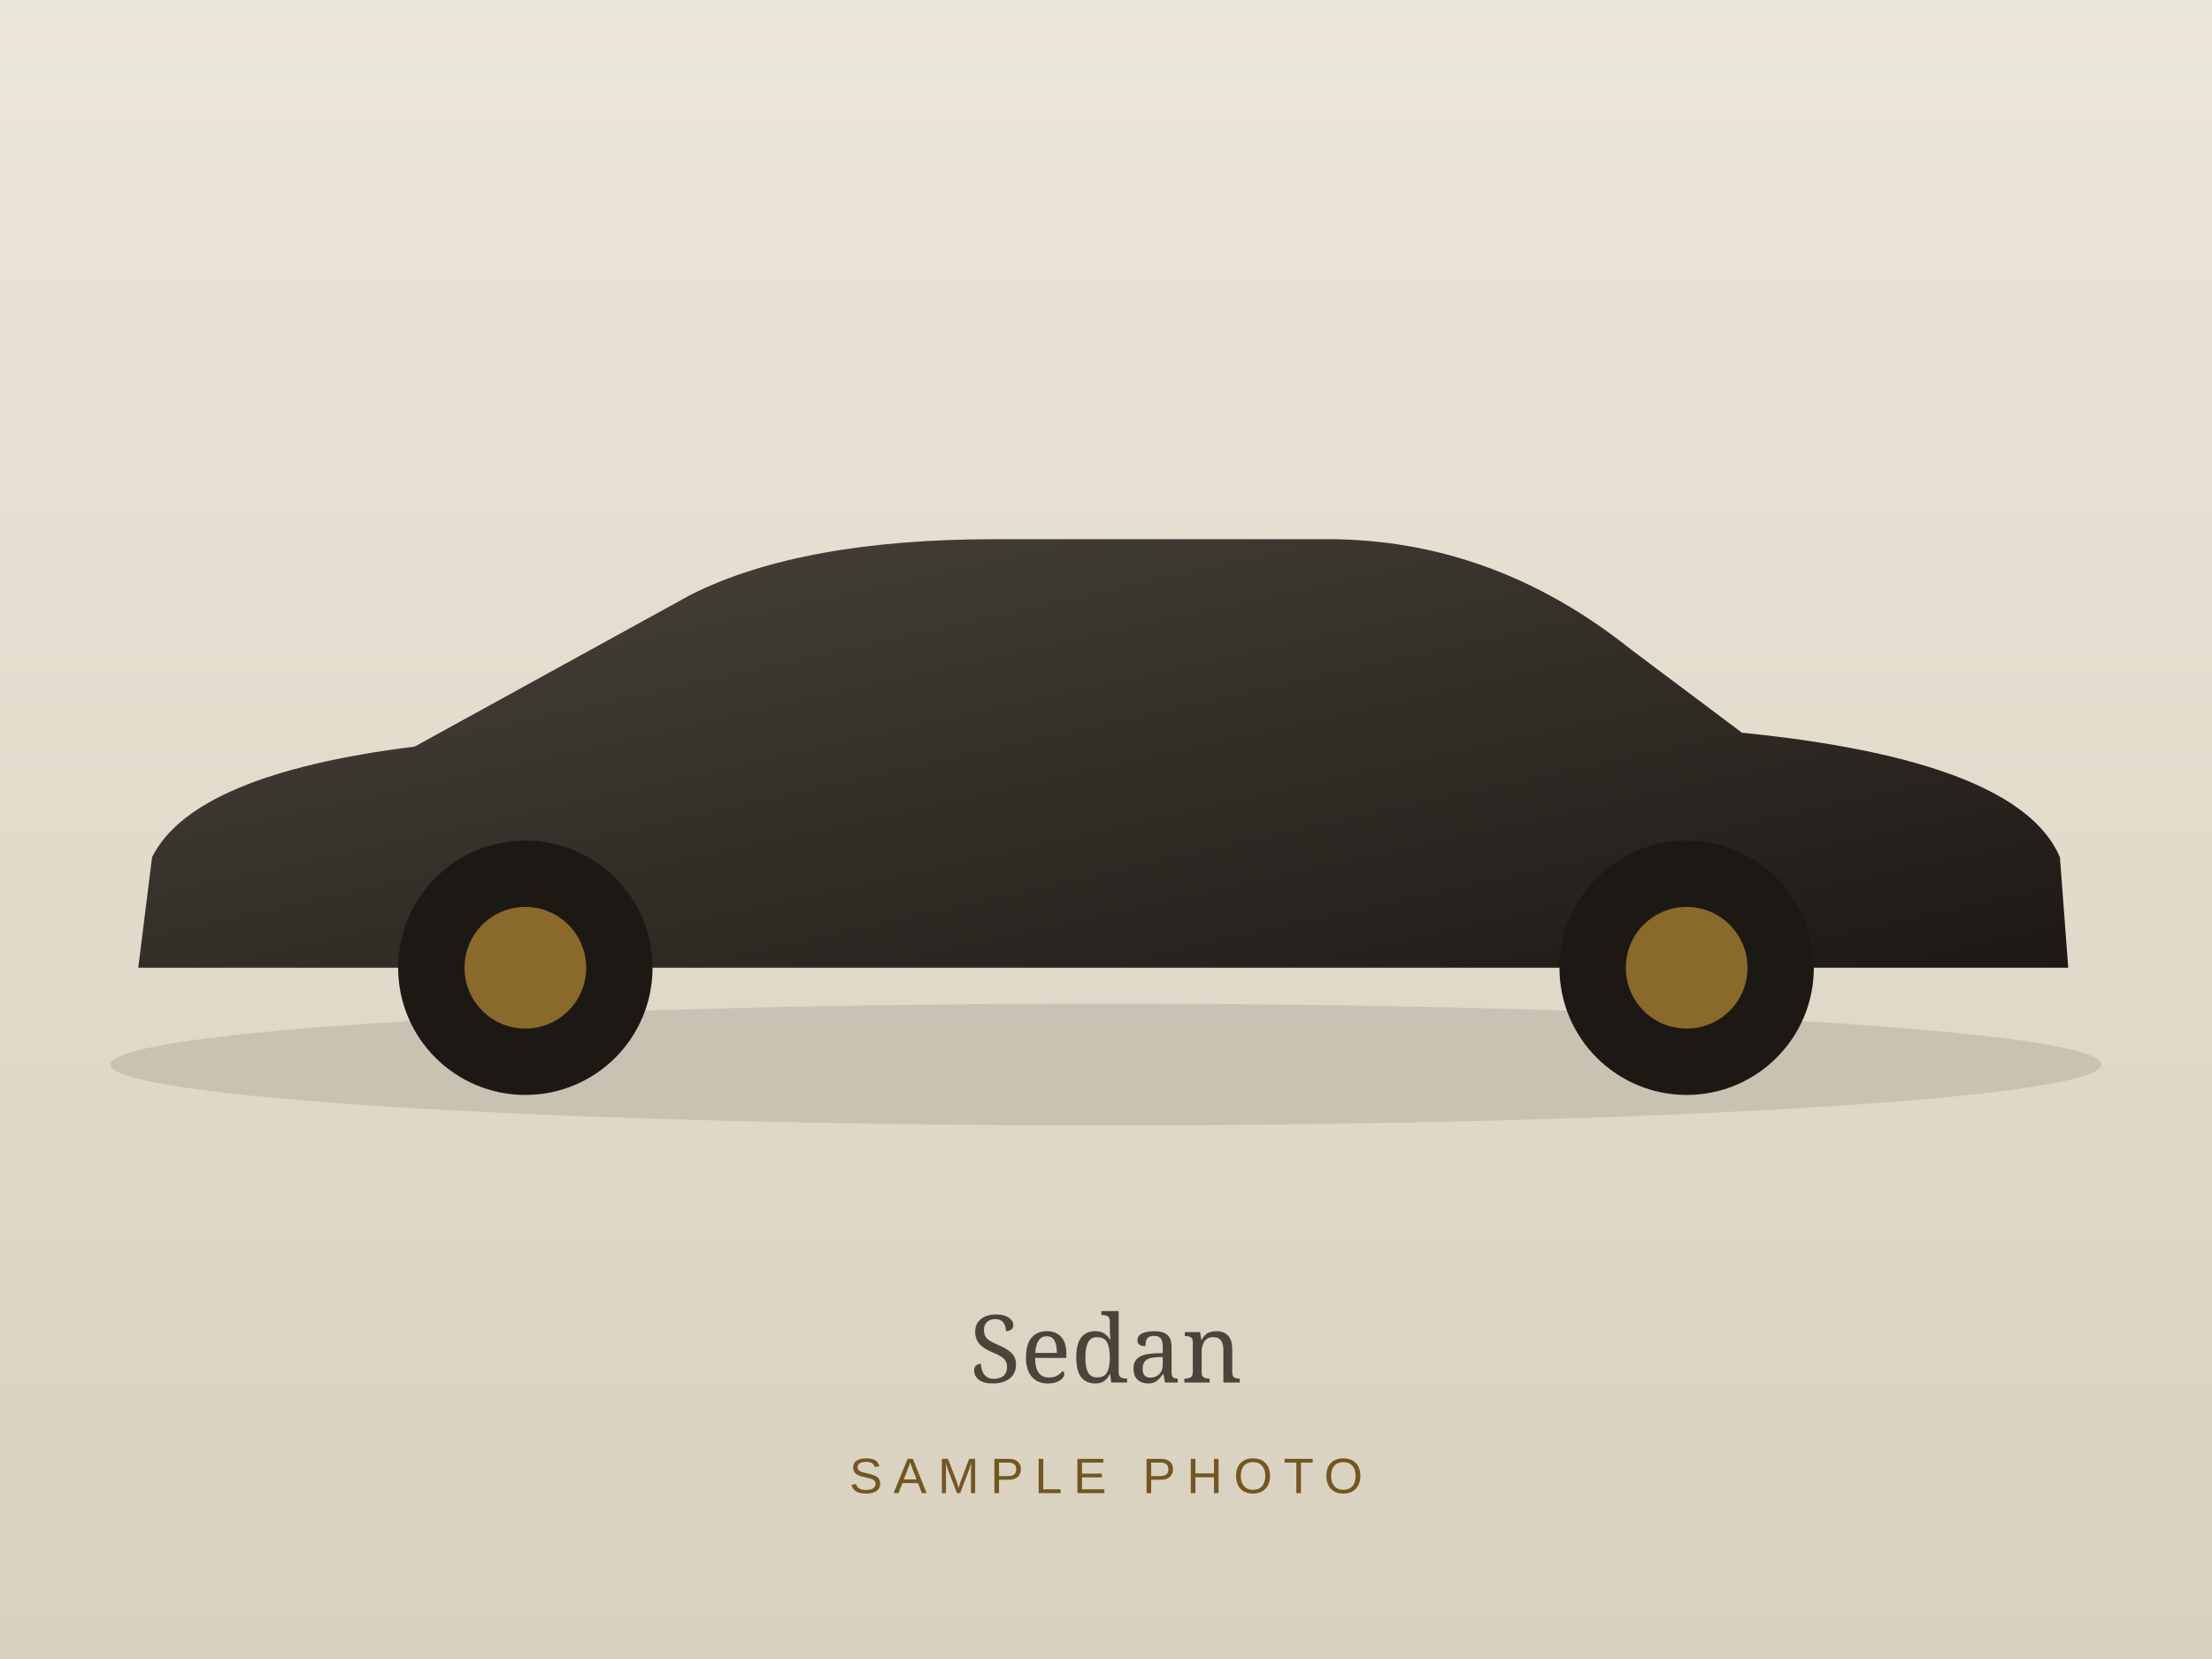
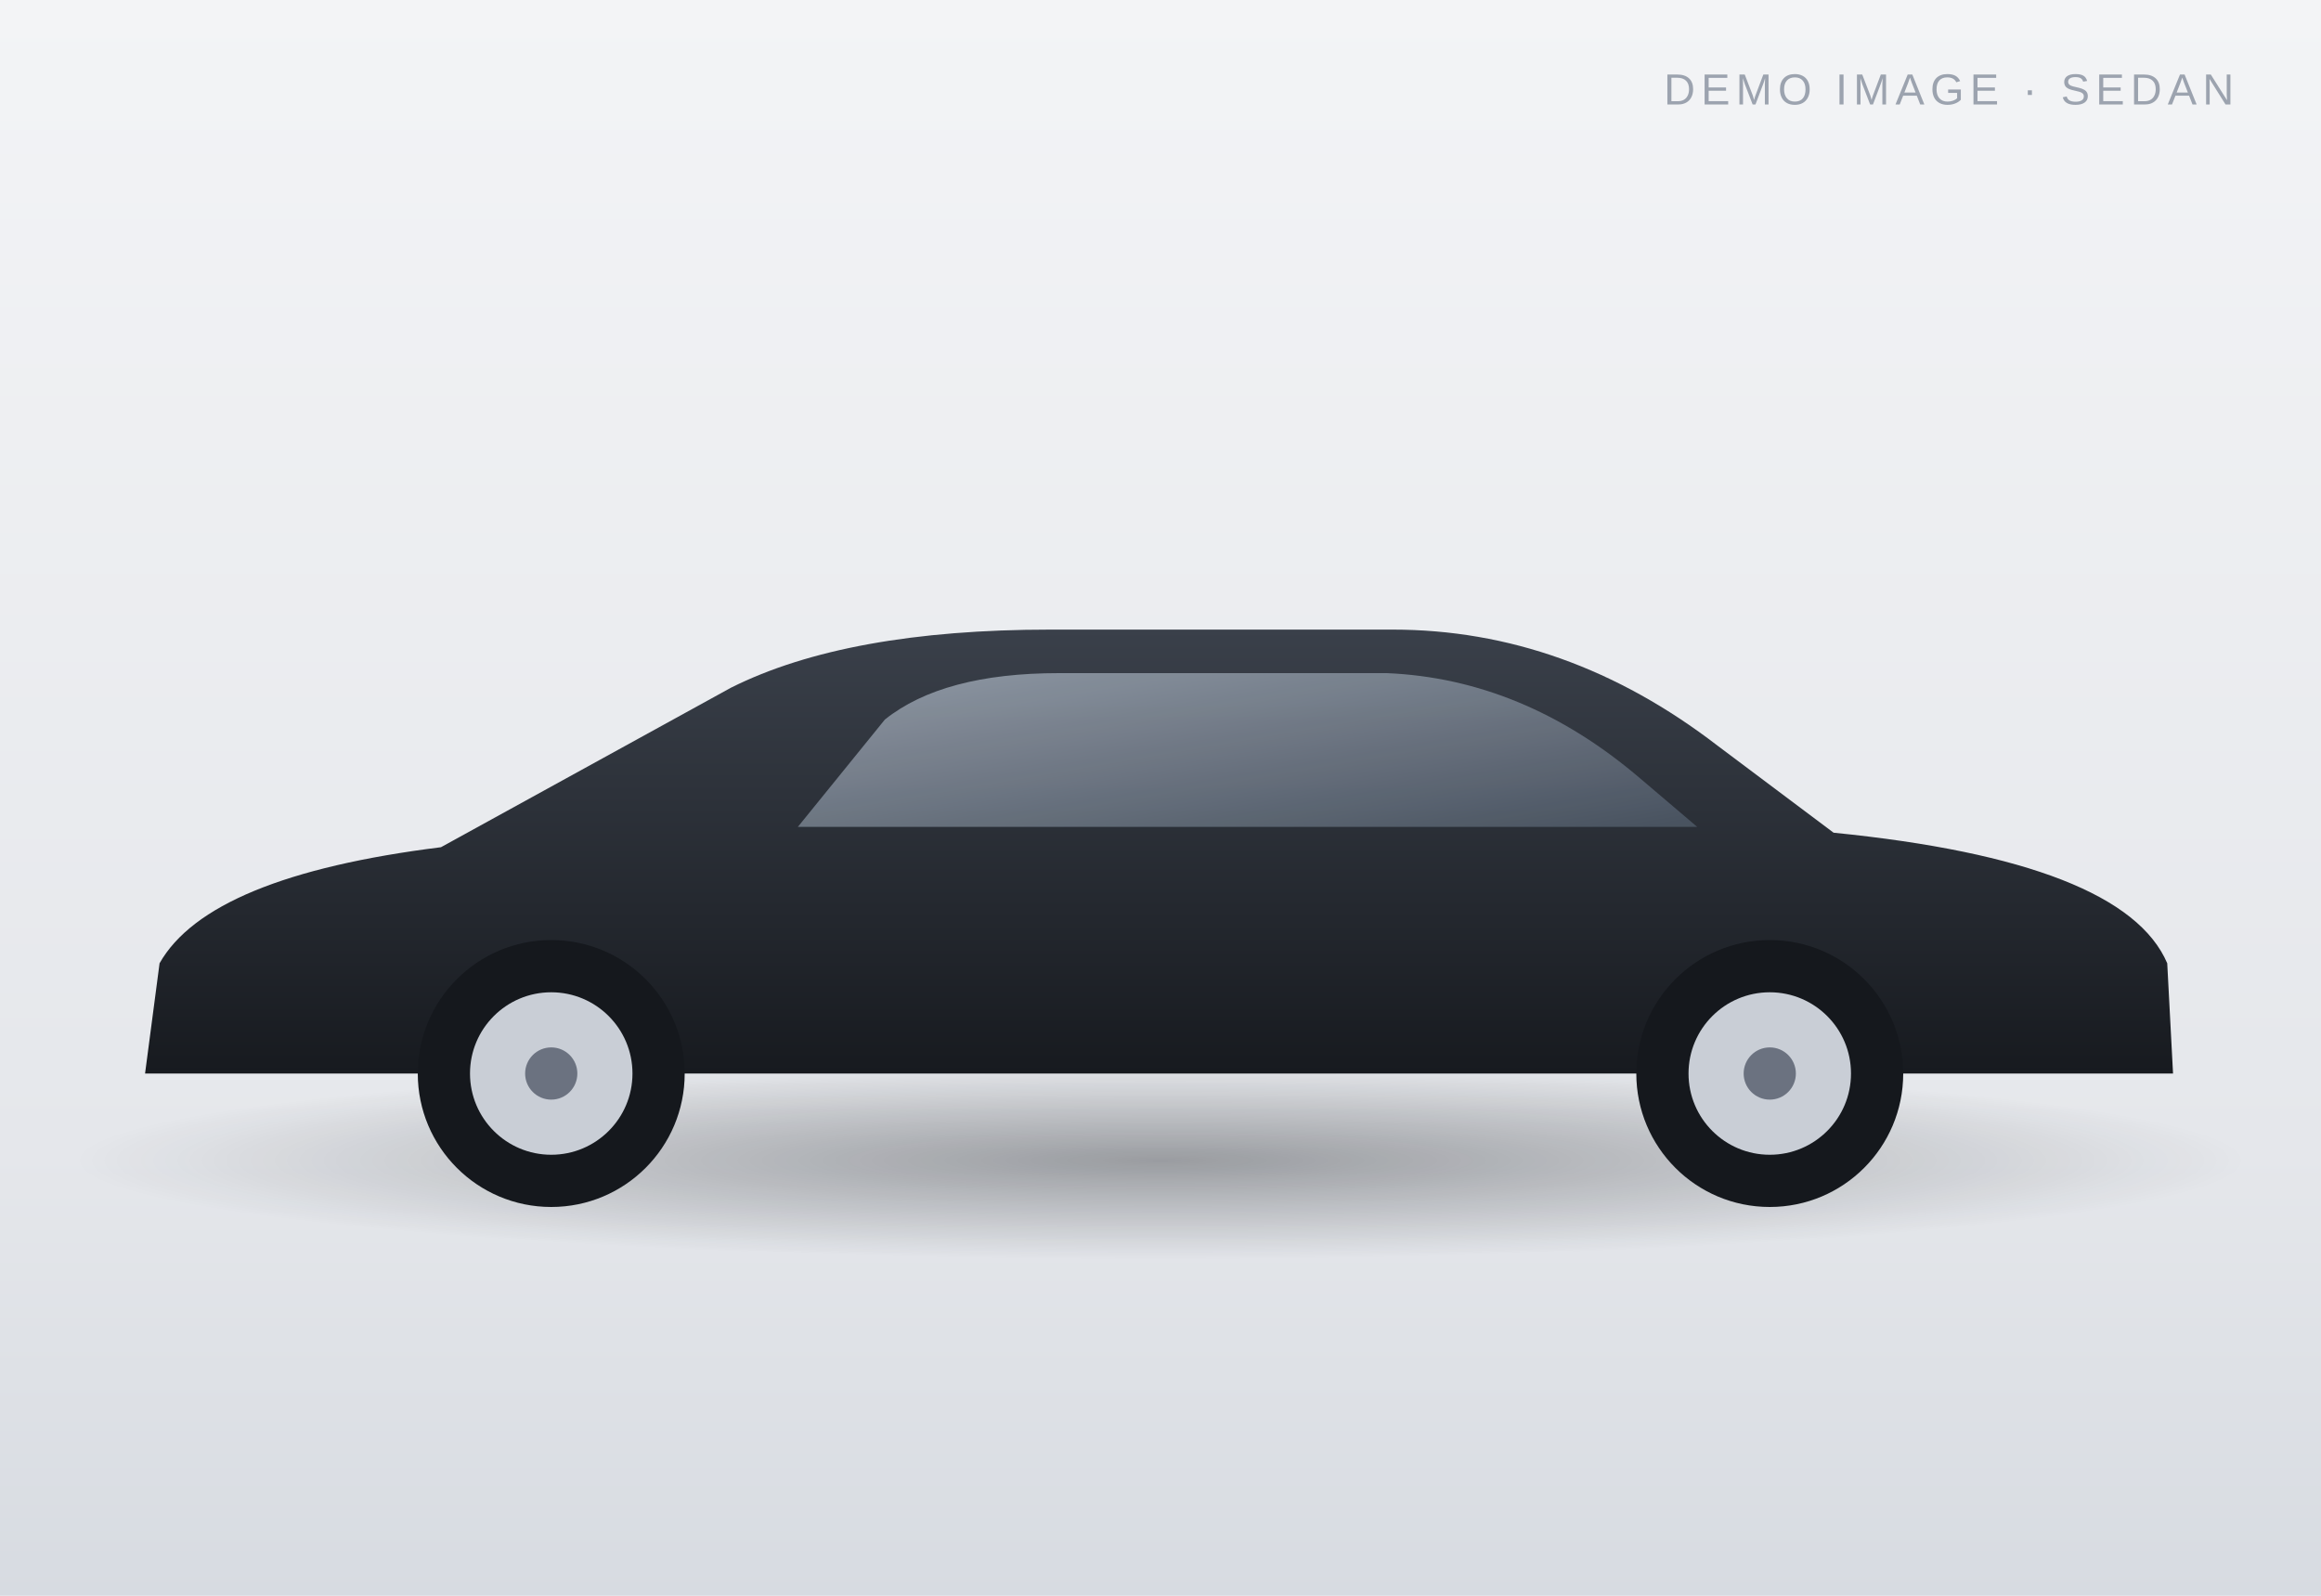
- <svg xmlns="http://www.w3.org/2000/svg" viewBox="0 0 800 600" width="800" height="600">
+ <svg xmlns="http://www.w3.org/2000/svg" viewBox="0 0 800 550" width="800" height="550">
  <defs>
-     <linearGradient id="g" x1="0" y1="0" x2="0" y2="1">
-       <stop offset="0" stop-color="#ebe6da" />
-       <stop offset="1" stop-color="#d9d1bf" />
+     <linearGradient id="bg" x1="0" y1="0" x2="0" y2="1">
+       <stop offset="0" stop-color="#f3f4f6" />
+       <stop offset=".72" stop-color="#e5e7eb" />
+       <stop offset="1" stop-color="#d7dbe1" />
    </linearGradient>
-     <linearGradient id="b" x1="0" y1="0" x2="1" y2="1">
-       <stop offset="0" stop-color="#4a443b" />
-       <stop offset="1" stop-color="#1c1915" />
+     <linearGradient id="b" x1="0" y1="0" x2="0" y2="1">
+       <stop offset="0" stop-color="#3a404a" />
+       <stop offset="1" stop-color="#171a1f" />
    </linearGradient>
+     <linearGradient id="w" x1="0" y1="0" x2="1" y2="1">
+       <stop offset="0" stop-color="#9aa3af" />
+       <stop offset="1" stop-color="#4b5563" />
+     </linearGradient>
+     <radialGradient id="sh" cx=".5" cy=".5" r=".5">
+       <stop offset="0" stop-color="#0e1116" stop-opacity=".35" />
+       <stop offset="1" stop-color="#0e1116" stop-opacity="0" />
+     </radialGradient>
  </defs>
-   <rect width="800" height="600" fill="url(#g)" />
-   <ellipse cx="400" cy="385" rx="360" ry="22" fill="#1c1915" opacity=".12" />
-   <g transform="translate(0,20)">
-     <path d="M50 330 L55 290 Q70 260 150 250 L250 195 Q290 175 360 175 L480 175 Q540 175 590 215 L630 245 Q730 255 745 290 L748 330 Z" fill="url(#b)" />
-     <circle cx="190" cy="330" r="46" fill="#1c1915" />
-     <circle cx="190" cy="330" r="22" fill="#8a6a2b" />
-     <circle cx="610" cy="330" r="46" fill="#1c1915" />
-     <circle cx="610" cy="330" r="22" fill="#8a6a2b" />
+   <rect width="800" height="550" fill="url(#bg)" />
+   <ellipse cx="400" cy="400" rx="380" ry="34" fill="url(#sh)" />
+   <g transform="translate(0,40)">
+     <path d="M50 330 L55 292 Q72 262 152 252 L252 197 Q292 177 362 177 L480 177 Q540 177 592 217 L632 247 Q732 257 747 292 L749 330 Z" fill="url(#b)" />
+     <path d="M275 245 L305 208 Q325 192 365 192 L478 192 Q525 194 565 228 L585 245 Z" fill="url(#w)" opacity=".9" />
+     <circle cx="190" cy="330" r="46" fill="#15181d" />
+     <circle cx="190" cy="330" r="28" fill="#c9ced6" />
+     <circle cx="190" cy="330" r="9" fill="#6b7280" />
+     <circle cx="610" cy="330" r="46" fill="#15181d" />
+     <circle cx="610" cy="330" r="28" fill="#c9ced6" />
+     <circle cx="610" cy="330" r="9" fill="#6b7280" />
  </g>
-   <text x="400" y="500" text-anchor="middle" font-family="Georgia,serif" font-size="34" fill="#4a443b">Sedan</text>
-   <text x="400" y="540" text-anchor="middle" font-family="Arial,sans-serif" font-size="18" letter-spacing="4" fill="#735621">SAMPLE PHOTO</text>
+   <text x="770" y="36" text-anchor="end" font-family="Arial,sans-serif" font-size="15" letter-spacing="2" fill="#9ca3af">DEMO IMAGE · SEDAN</text>
</svg>
